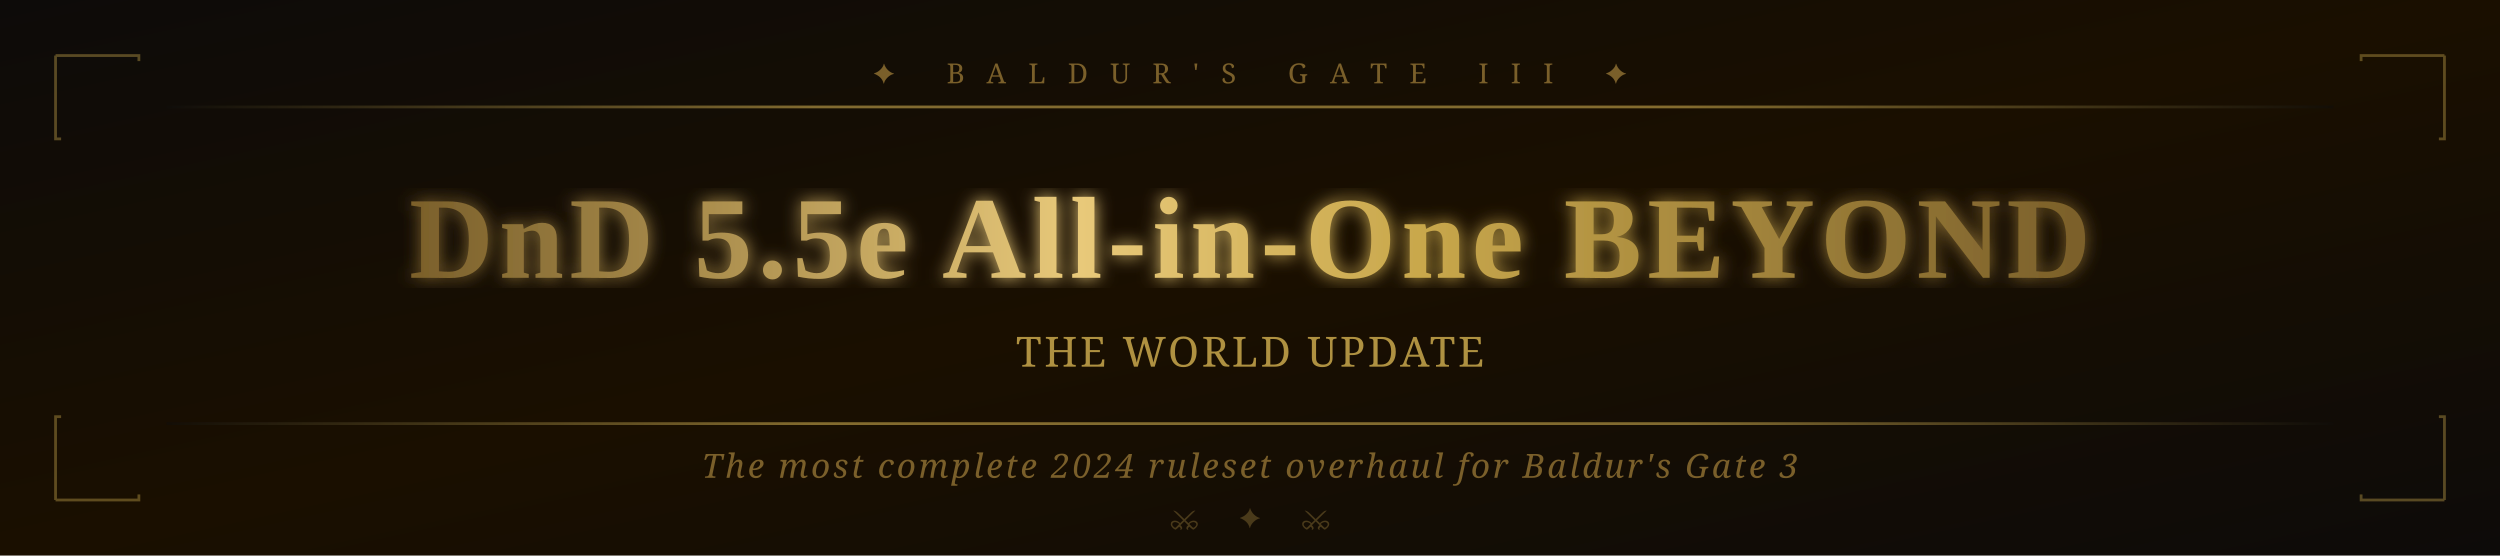
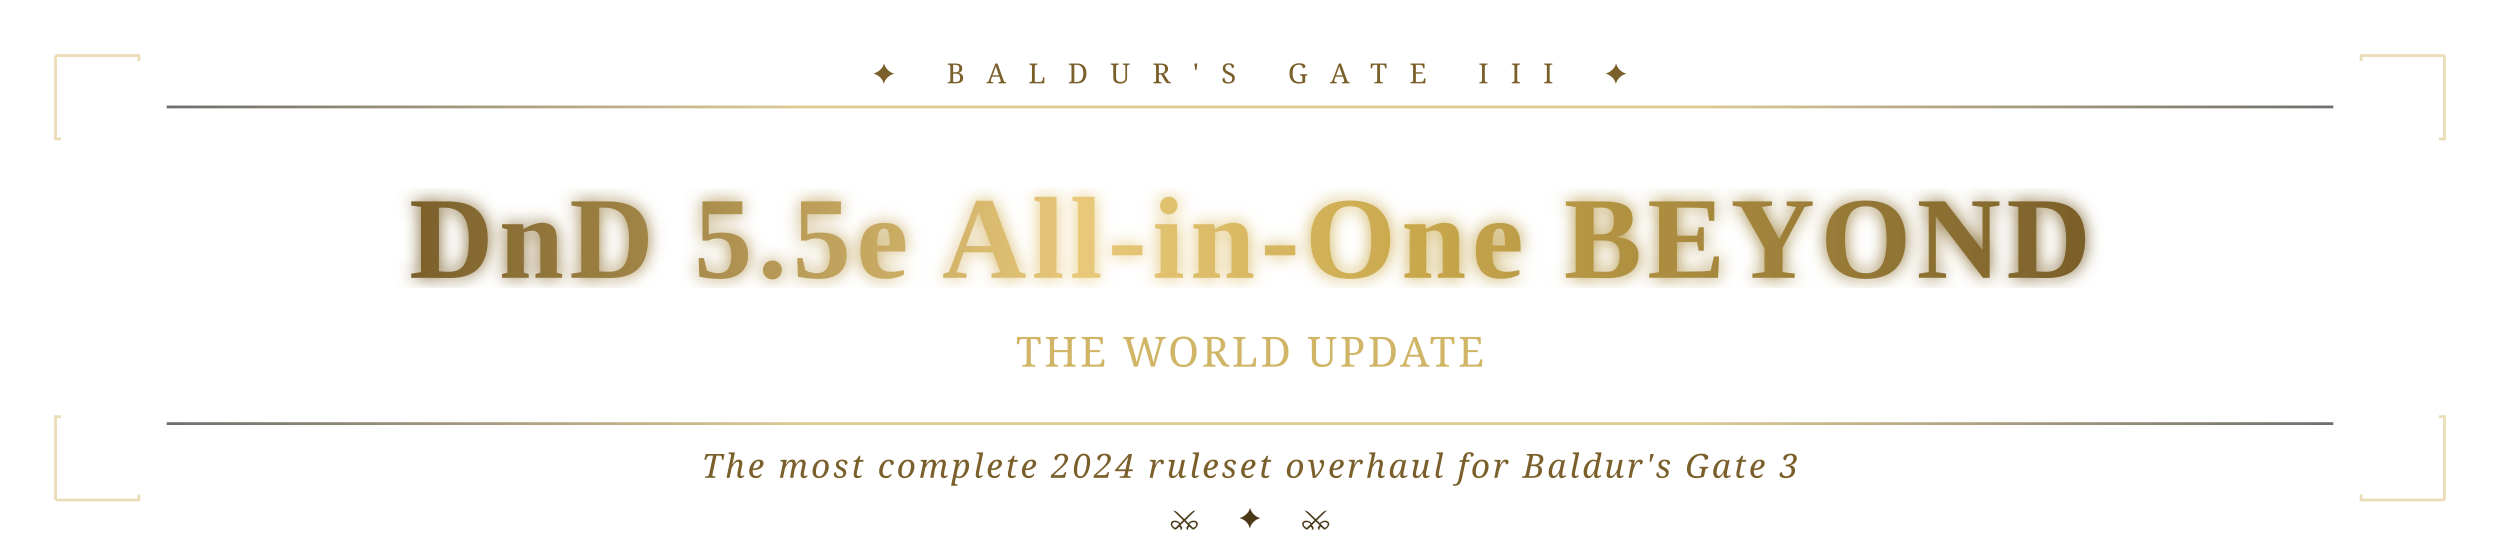
<svg xmlns="http://www.w3.org/2000/svg" width="900" height="200" viewBox="0 0 900 200">
  <defs>
-     <linearGradient id="bg" x1="0%" y1="0%" x2="100%" y2="100%">
-       <stop offset="0%" style="stop-color:#0d0b09" />
-       <stop offset="50%" style="stop-color:#1a0f00" />
-       <stop offset="100%" style="stop-color:#0d0b09" />
+     <linearGradient id="fadeEdge" x1="0%" y1="0%" x2="100%" y2="0%">
+       <stop offset="0%" stop-color="white" stop-opacity="0" />
+       <stop offset="10%" stop-color="white" stop-opacity="1" />
+       <stop offset="90%" stop-color="white" stop-opacity="1" />
+       <stop offset="100%" stop-color="white" stop-opacity="0" />
    </linearGradient>
    <linearGradient id="gold" x1="0%" y1="0%" x2="100%" y2="0%">
      <stop offset="0%" style="stop-color:#7a5f2a" />
      <stop offset="40%" style="stop-color:#e8c97a" />
      <stop offset="60%" style="stop-color:#c9a84c" />
      <stop offset="100%" style="stop-color:#7a5f2a" />
    </linearGradient>
    <linearGradient id="line" x1="0%" y1="0%" x2="100%" y2="0%">
      <stop offset="0%" style="stop-color:#0d0b09;stop-opacity:1" />
      <stop offset="30%" style="stop-color:#c9a84c;stop-opacity:1" />
      <stop offset="70%" style="stop-color:#c9a84c;stop-opacity:1" />
      <stop offset="100%" style="stop-color:#0d0b09;stop-opacity:1" />
    </linearGradient>
    <filter id="glow">
      <feGaussianBlur stdDeviation="3" result="coloredBlur" />
      <feMerge>
        <feMergeNode in="coloredBlur" />
        <feMergeNode in="SourceGraphic" />
      </feMerge>
    </filter>
  </defs>
  <rect width="900" height="200" fill="url(#bg)" />
  <g stroke="#c9a84c" stroke-width="1" fill="none" opacity="0.4">
    <path d="M20,20 L50,20 L50,22 M20,20 L20,50 L22,50" />
    <path d="M880,20 L850,20 L850,22 M880,20 L880,50 L878,50" />
    <path d="M20,180 L50,180 L50,178 M20,180 L20,150 L22,150" />
    <path d="M880,180 L850,180 L850,178 M880,180 L880,150 L878,150" />
  </g>
  <rect x="60" y="38" width="780" height="1" fill="url(#line)" opacity="0.6" />
  <text x="450" y="30" text-anchor="middle" font-family="Georgia, serif" font-size="10" fill="#7a5f2a" letter-spacing="8">✦ BALDUR'S GATE III ✦</text>
  <text x="450" y="100" text-anchor="middle" font-family="Georgia, 'Times New Roman', serif" font-size="42" font-weight="bold" fill="url(#gold)" filter="url(#glow)" letter-spacing="2">DnD 5.5e All-in-One BEYOND</text>
  <text x="450" y="132" text-anchor="middle" font-family="Georgia, serif" font-size="15" fill="#c9a84c" letter-spacing="1" opacity="0.85">THE WORLD UPDATE</text>
  <rect x="60" y="152" width="780" height="1" fill="url(#line)" opacity="0.6" />
  <text x="450" y="172" text-anchor="middle" font-family="Georgia, serif" font-size="12" fill="#7a5f2a" font-style="italic" letter-spacing="1">The most complete 2024 ruleset overhaul for Baldur's Gate 3</text>
  <text x="450" y="190" text-anchor="middle" font-family="Georgia, serif" font-size="10" fill="#4a3a1a" letter-spacing="6">⚔ ✦ ⚔</text>
</svg>
